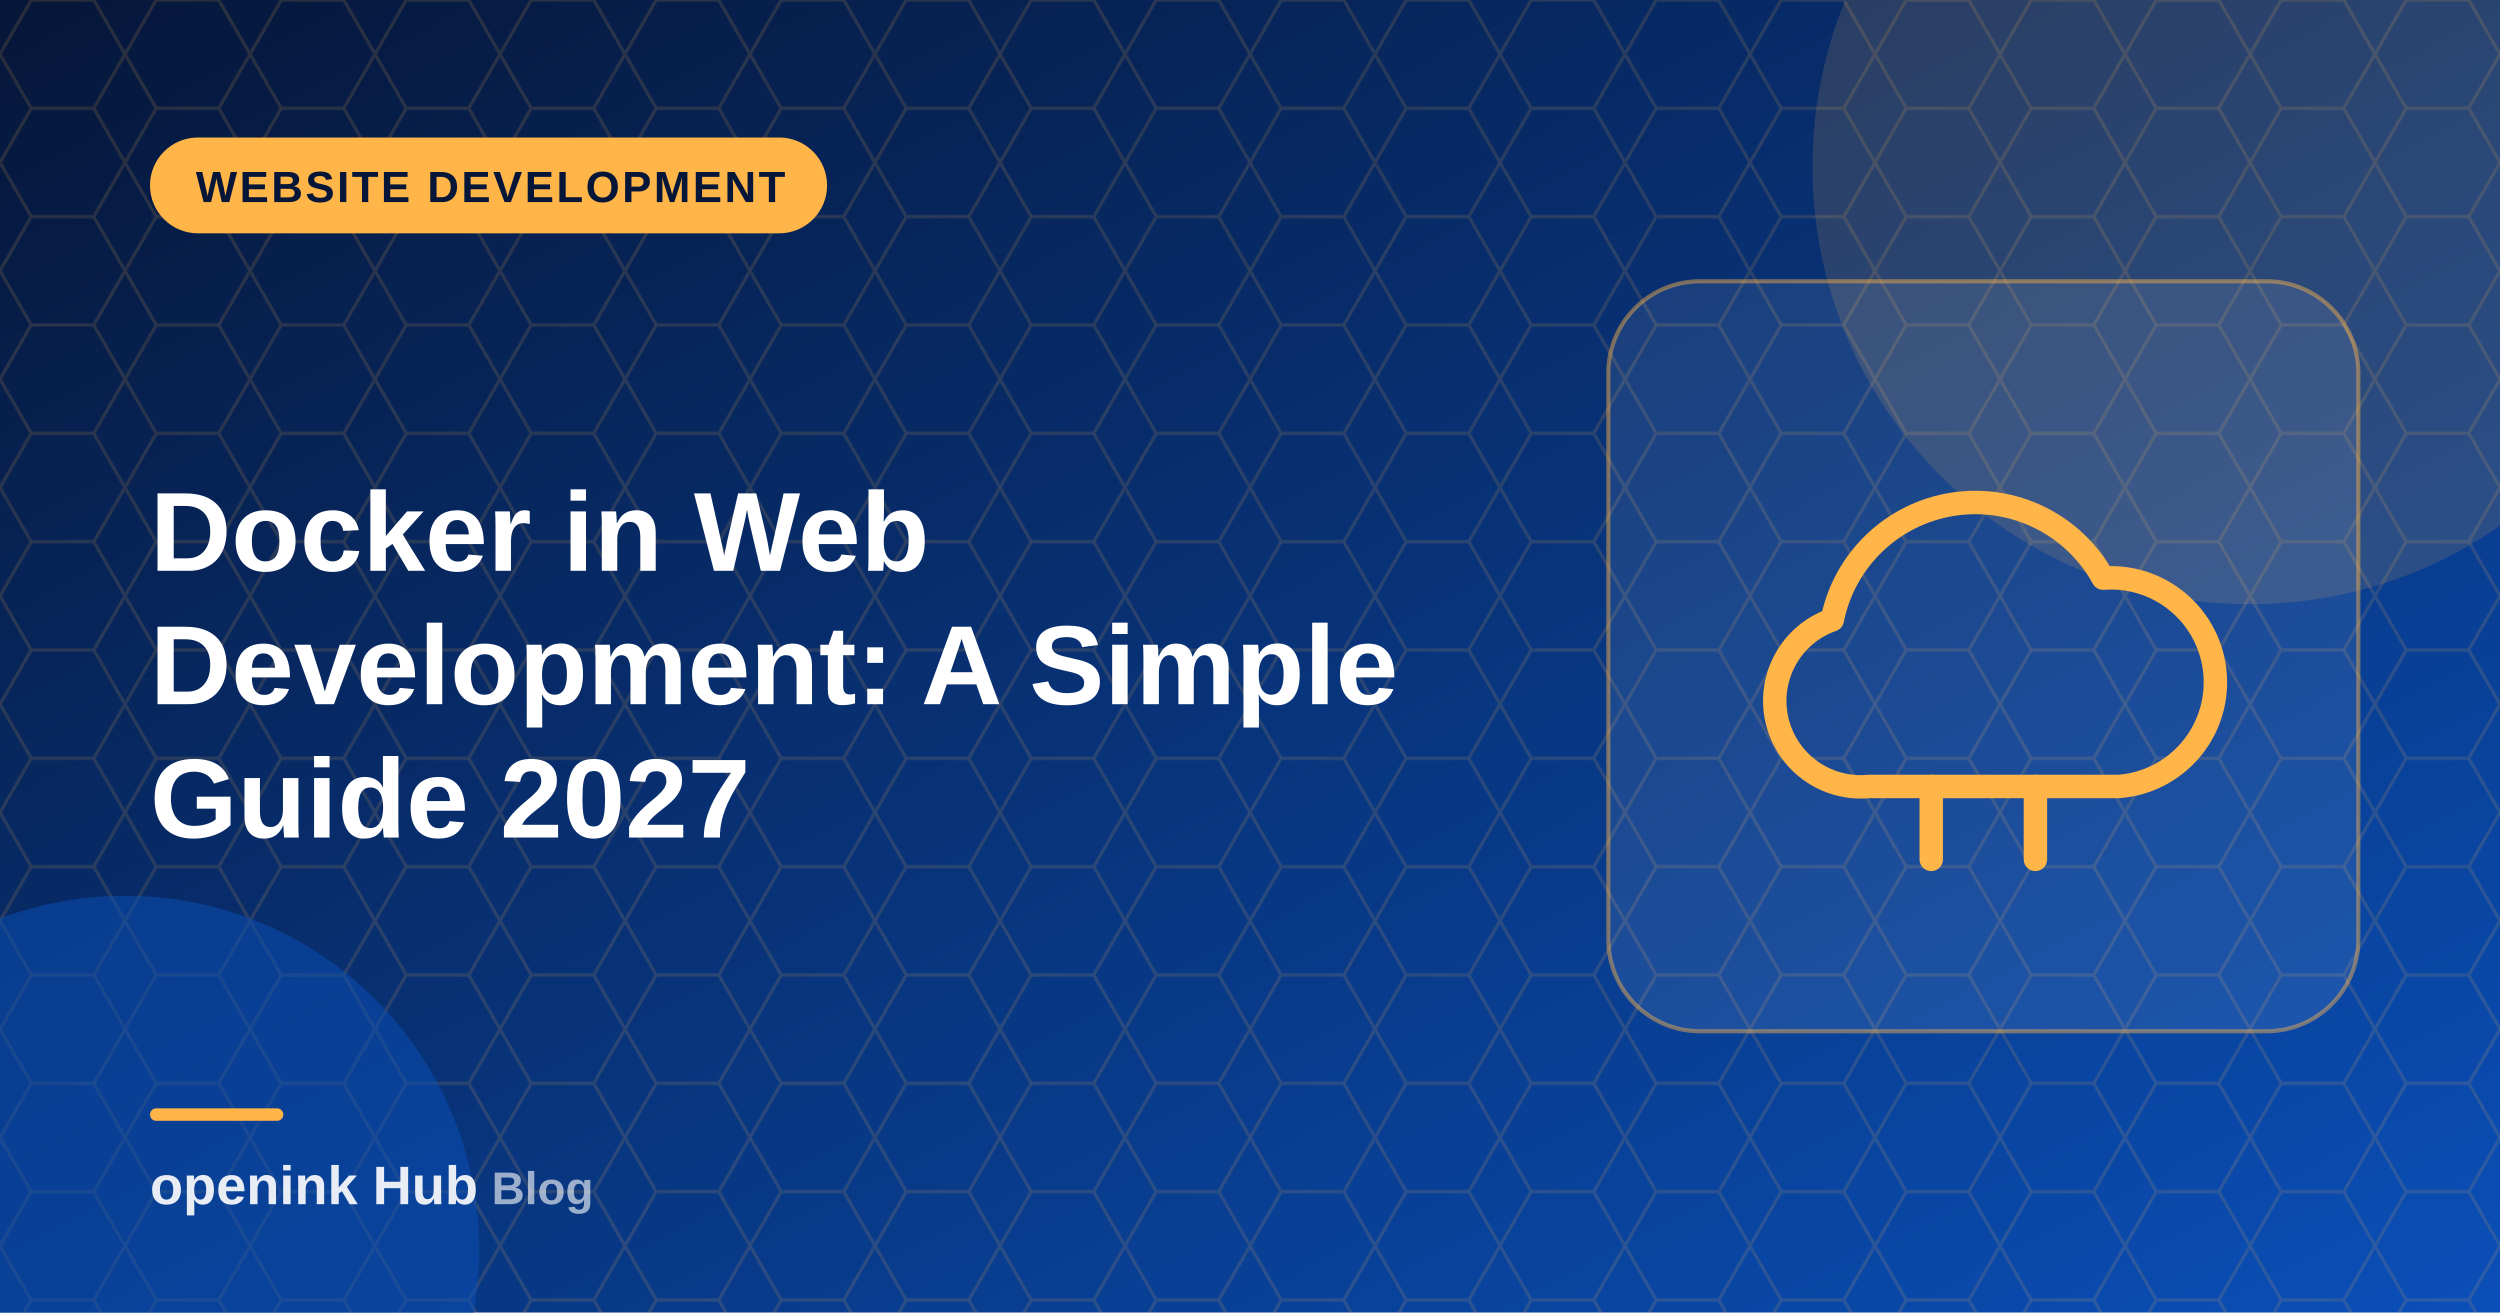
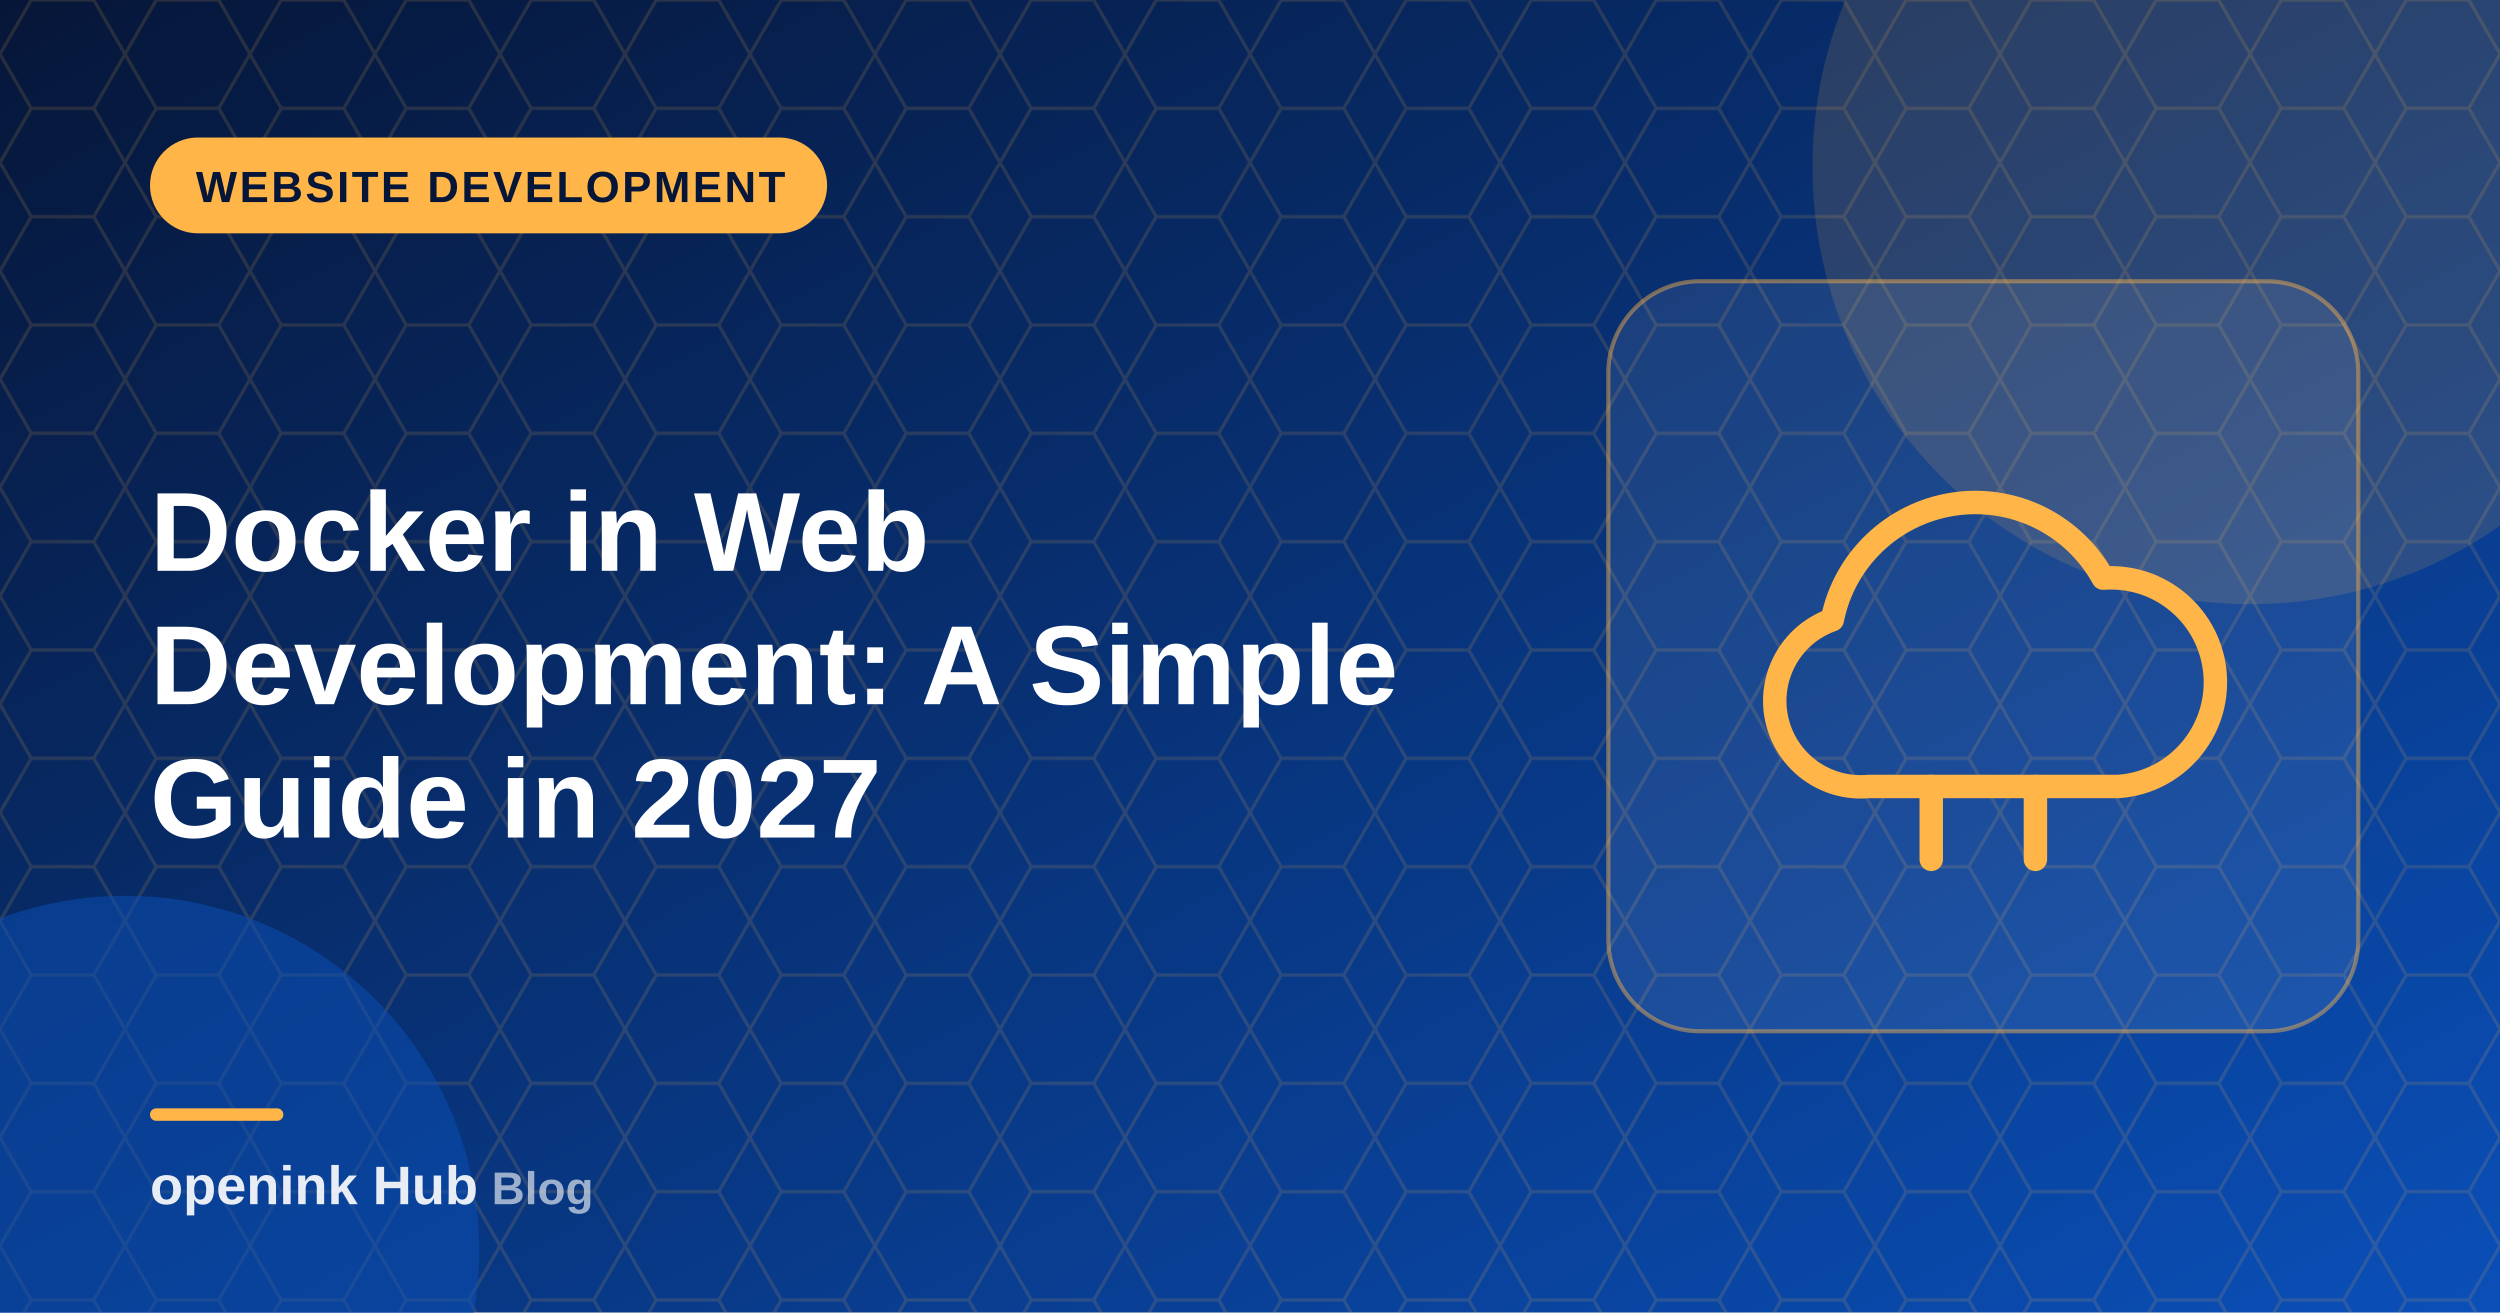
- <svg xmlns="http://www.w3.org/2000/svg" width="1200" height="630" viewBox="0 0 1200 630" role="img" aria-label="Docker in Web Development: A Simple Guide 2027">
+ <svg xmlns="http://www.w3.org/2000/svg" width="1200" height="630" viewBox="0 0 1200 630" role="img" aria-label="Docker in Web Development: A Simple Guide in 2027">
  <defs>
    <linearGradient id="g" x1="0" y1="0" x2="1" y2="1">
      <stop offset="0" stop-color="#061638" />
      <stop offset="1" stop-color="#0a4fb8" />
    </linearGradient>
    <pattern id="p" width="60" height="52" patternUnits="userSpaceOnUse">
      <path d="M15 0h30l15 26-15 26H15L0 26Z" fill="none" stroke="#ffb547" stroke-width="1.6" />
    </pattern>
    <style>.ic{fill:none;stroke:#ffb547;stroke-width:9;stroke-linecap:round;stroke-linejoin:round}.ic .f{fill:#ffb547;stroke:none}</style>
  </defs>
  <rect width="1200" height="630" fill="url(#g)" />
  <rect width="1200" height="630" fill="url(#p)" opacity=".14" />
  <circle cx="1080" cy="80" r="210" fill="#ffb547" opacity=".14" />
  <circle cx="60" cy="600" r="170" fill="#0a4fb8" opacity=".5" />
  <rect x="772" y="135" width="360" height="360" rx="44" fill="#fff" fill-opacity=".08" stroke="#ffb547" stroke-opacity=".45" stroke-width="2" />
  <g class="ic" transform="translate(827 190) scale(1.25)">
    <path d="M56 150h96a40 40 0 0 0-6-80 56 56 0 0 0-104 16 33 33 0 0 0 14 64Z" />
    <path d="M80 178v-28M120 178v-28" />
  </g>
  <rect x="72" y="66" width="325" height="46" rx="23" fill="#ffb547" />
  <text x="94" y="97" fill="#061638" font-family="Segoe UI,Arial,sans-serif" font-size="21" font-weight="700" letter-spacing="1.2">WEBSITE DEVELOPMENT</text>
  <text x="72" y="274" fill="#fff" font-family="Segoe UI,Arial,sans-serif" font-size="54" font-weight="800">Docker in Web</text>
  <text x="72" y="338" fill="#fff" font-family="Segoe UI,Arial,sans-serif" font-size="54" font-weight="800">Development: A Simple</text>
-   <text x="72" y="402" fill="#fff" font-family="Segoe UI,Arial,sans-serif" font-size="54" font-weight="800">Guide 2027</text>
+   <text x="72" y="402" fill="#fff" font-family="Segoe UI,Arial,sans-serif" font-size="54" font-weight="800">Guide in 2027</text>
  <rect x="72" y="532" width="64" height="6" rx="3" fill="#ffb547" />
  <text x="72" y="578" fill="#fff" fill-opacity=".9" font-family="Segoe UI,Arial,sans-serif" font-size="26" font-weight="700">openink Hub</text>
  <text x="236" y="578" fill="#fff" fill-opacity=".6" font-family="Segoe UI,Arial,sans-serif" font-size="22" font-weight="600">Blog</text>
</svg>
